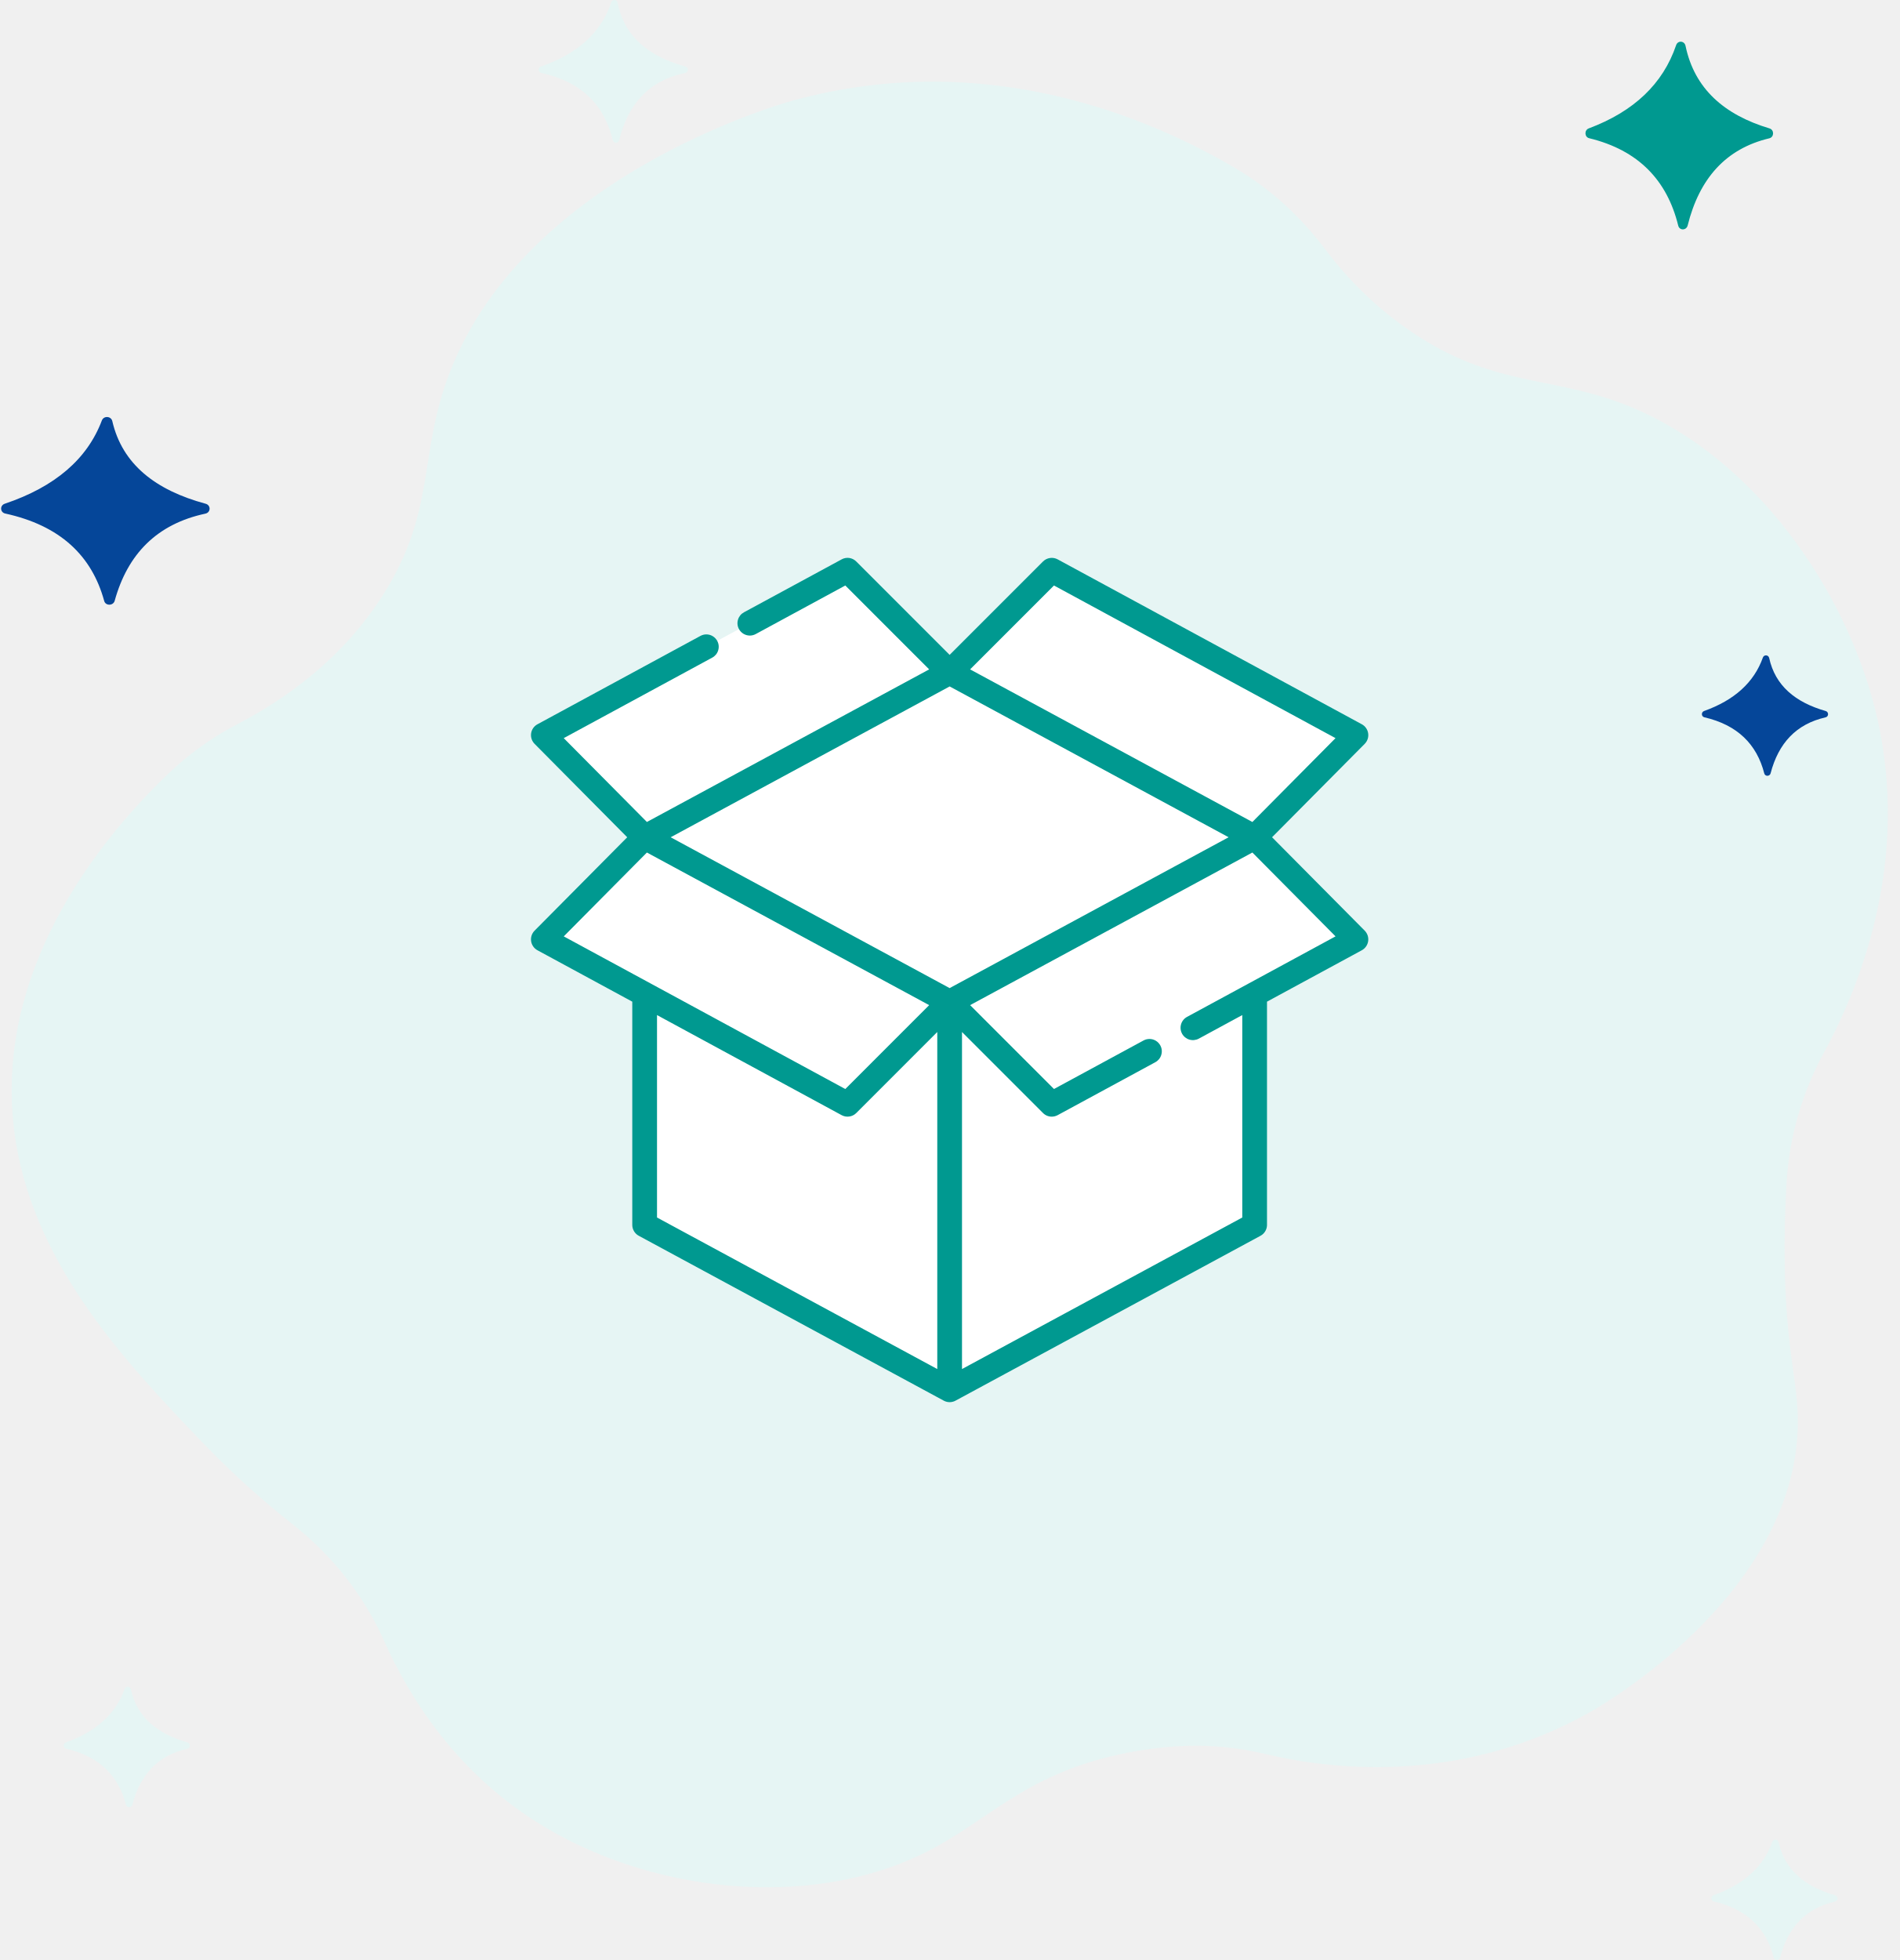
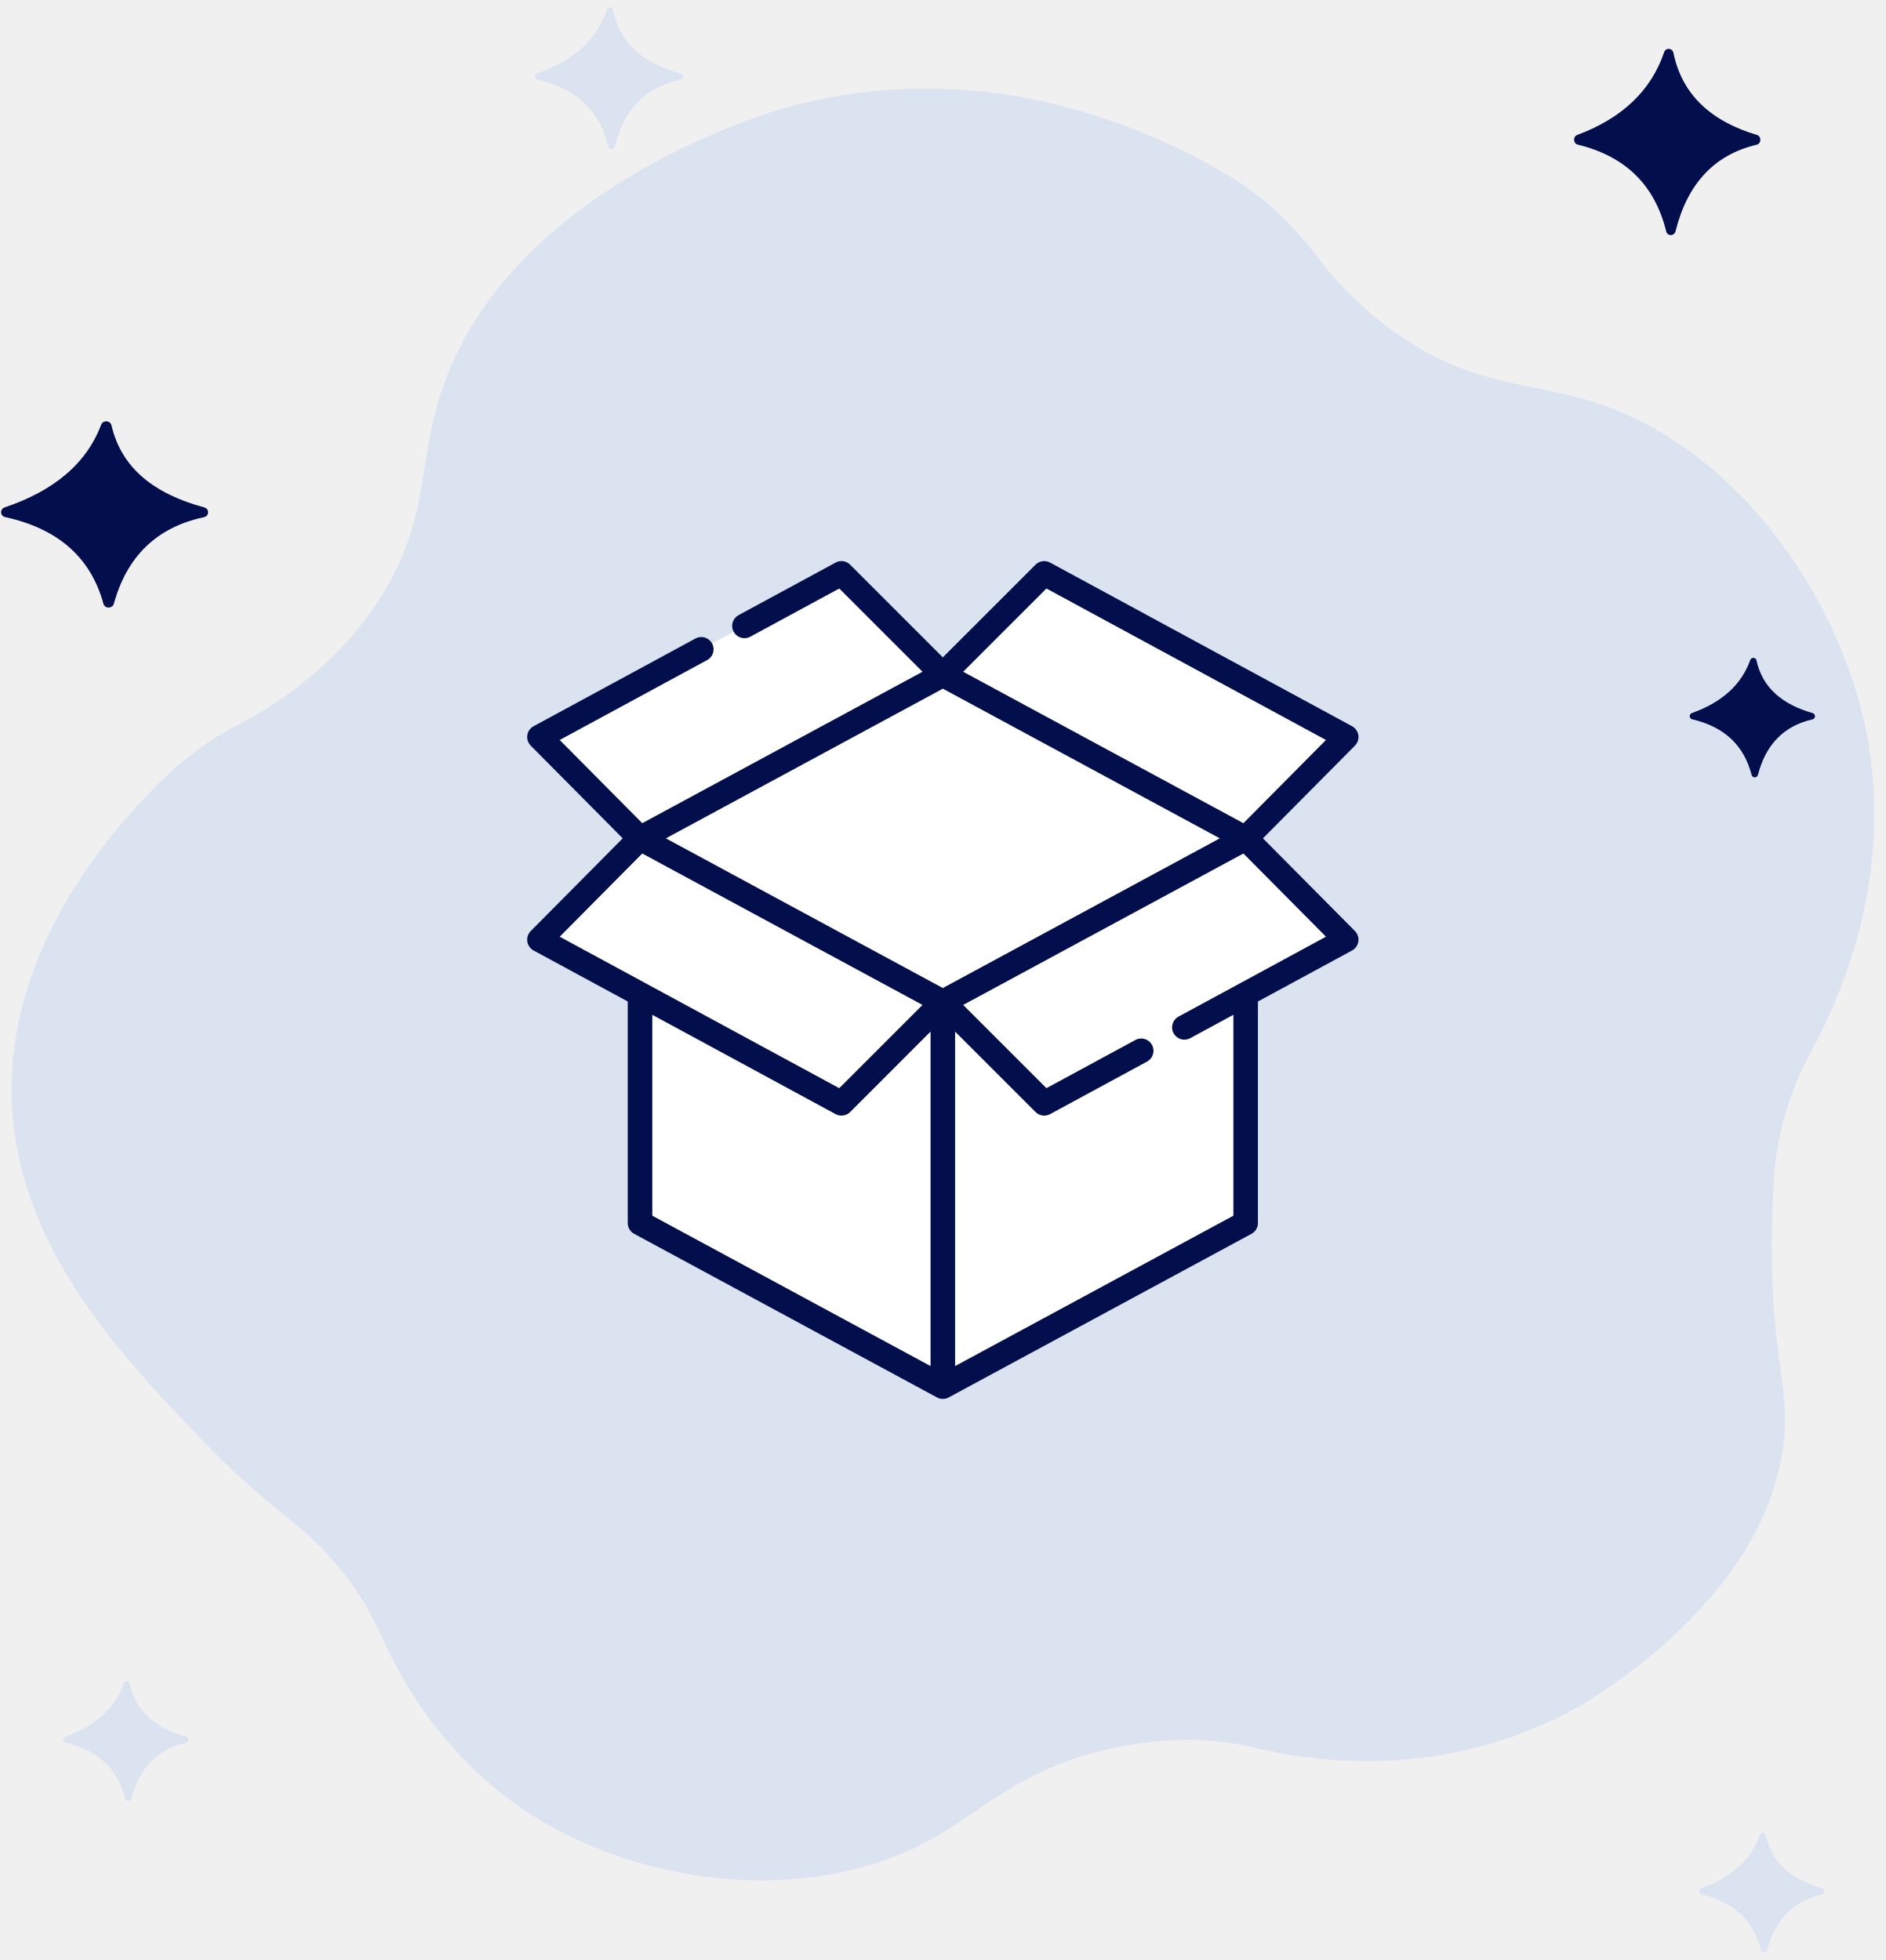
- <svg xmlns="http://www.w3.org/2000/svg" width="126" height="130" viewBox="0 0 126 130" fill="none">
-   <path d="M13.419 95.66C8.229 90.242 1.55 83.269 0.836 73.947C0.042 63.587 6.996 55.311 11.137 51.343C12.504 50.032 14.046 48.919 15.725 48.044C18.938 46.369 22.788 43.67 25.507 39.305C28.838 33.956 27.809 30.376 29.646 25.217C34.396 11.875 51.551 6.955 52.661 6.653C65.439 3.171 76.291 7.801 82.023 11.197C84.308 12.552 86.279 14.37 87.879 16.491C89.253 18.312 91.15 20.341 93.723 22.067C98.972 25.59 102.694 24.942 107.466 26.709C115.83 29.804 121.95 38.288 124.189 46.267C127.028 56.388 123.496 65.242 120.996 69.824C119.552 72.471 118.706 75.399 118.526 78.41C118.45 79.681 118.399 81.073 118.394 82.566C118.364 90.146 119.524 91.886 119.222 95.495C118.334 106.1 106.487 112.992 105.479 113.561C96.655 118.541 87.846 117.268 84.004 116.349C82.094 115.892 80.13 115.699 78.169 115.821C76.954 115.896 75.612 116.064 74.186 116.379C67.912 117.766 65.512 120.794 61.436 122.843C53.754 126.707 43.101 125.59 35.607 120.854C30.185 117.428 27.145 112.567 25.477 108.826C24.129 105.804 22.046 103.175 19.448 101.129C17.563 99.645 15.504 97.836 13.419 95.66Z" fill="#E6F5F4" />
-   <path d="M40.653 9.301C40.092 6.956 38.567 5.418 35.903 4.835C35.688 4.787 35.668 4.488 35.877 4.416C38.328 3.57 39.887 2.148 40.554 0.148C40.625 -0.066 40.93 -0.042 40.974 0.18C41.412 2.414 43.019 3.742 45.473 4.413C45.697 4.474 45.686 4.79 45.458 4.838C43.085 5.33 41.672 6.868 41.076 9.297C41.022 9.519 40.706 9.524 40.653 9.301Z" fill="#E6F5F4" />
-   <path d="M6.912 39.858C6.089 36.846 3.977 34.854 0.348 34.061C-0.002 33.984 -0.02 33.524 0.318 33.41C3.646 32.29 5.792 30.449 6.757 27.889C6.881 27.562 7.372 27.592 7.45 27.932C8.11 30.785 10.31 32.512 13.641 33.411C14 33.508 13.989 33.989 13.626 34.068C10.412 34.754 8.467 36.743 7.608 39.848C7.514 40.186 7.004 40.196 6.912 39.858Z" fill="#054699" />
-   <path d="M111.335 14.964C110.594 11.953 108.693 9.961 105.427 9.167C105.113 9.091 105.096 8.63 105.4 8.516C108.395 7.396 110.327 5.556 111.196 2.996C111.307 2.668 111.748 2.699 111.819 3.039C112.413 5.892 114.393 7.618 117.391 8.517C117.714 8.614 117.704 9.096 117.377 9.174C114.485 9.86 112.734 11.85 111.961 14.954C111.876 15.292 111.418 15.303 111.335 14.964Z" fill="#009990" />
-   <path d="M117.043 51.296C116.545 49.363 115.267 48.085 113.07 47.576C112.859 47.526 112.848 47.231 113.052 47.158C115.066 46.439 116.366 45.258 116.95 43.616C117.024 43.405 117.321 43.425 117.369 43.643C117.768 45.474 119.1 46.582 121.116 47.159C121.333 47.221 121.327 47.53 121.107 47.58C119.162 48.02 117.984 49.297 117.464 51.289C117.407 51.506 117.099 51.513 117.043 51.296Z" fill="#054699" />
-   <path d="M117.672 129.841C117.174 127.908 115.895 126.63 113.699 126.121C113.488 126.072 113.476 125.776 113.681 125.703C115.695 124.984 116.994 123.803 117.578 122.161C117.653 121.95 117.95 121.97 117.997 122.188C118.397 124.019 119.728 125.127 121.744 125.704C121.961 125.766 121.955 126.075 121.735 126.125C119.79 126.566 118.613 127.842 118.093 129.834C118.036 130.051 117.728 130.058 117.672 129.841Z" fill="#E6F5F4" />
-   <path d="M8.36 119.705C7.862 117.773 6.583 116.495 4.387 115.985C4.176 115.936 4.164 115.641 4.369 115.568C6.383 114.849 7.682 113.668 8.266 112.025C8.341 111.815 8.638 111.835 8.685 112.053C9.085 113.884 10.416 114.992 12.432 115.568C12.649 115.631 12.643 115.94 12.423 115.99C10.478 116.43 9.301 117.707 8.781 119.699C8.724 119.915 8.415 119.922 8.36 119.705Z" fill="#E6F5F4" />
-   <g clip-path="url(#clip0_9632_12573)">
-     <g clip-path="url(#clip1_9632_12573)">
-       <g clip-path="url(#clip2_9632_12573)">
-         <path d="M63 44.596L42.769 55.532L42.766 55.531L42.765 55.532L36.046 48.759L56.226 37.821L63 44.596Z" fill="white" />
-         <path d="M89.954 48.759L83.235 55.532L83.234 55.531L83.232 55.532L63 44.596L69.775 37.821L89.954 48.759Z" fill="white" />
-         <path d="M63 66.469V92.18L42.766 81.242V55.532L63 66.469Z" fill="white" />
-         <path d="M83.234 55.532V81.242L63 92.18V66.469L83.234 55.532Z" fill="white" />
-         <path d="M79.953 57.306V83.016L83.234 81.242V55.532L79.953 57.306Z" fill="white" />
-         <path d="M83.235 55.532L89.954 62.306L83.234 65.948L69.775 73.243L63 66.469L83.232 55.532L83.234 55.533L83.235 55.532Z" fill="white" />
-         <path d="M83.235 55.532L89.954 62.306L83.234 65.948L69.775 73.243L63 66.469L83.232 55.532L83.234 55.533L83.235 55.532Z" fill="white" />
-         <path d="M80.398 57.064L87.12 63.842L89.954 62.306L83.235 55.532L83.234 55.533L83.232 55.532L80.398 57.064Z" fill="white" />
-         <path d="M63 66.469L56.226 73.243L42.766 65.948L36.046 62.306L42.765 55.532L42.766 55.533L42.769 55.532L63 66.469Z" fill="white" />
-         <path d="M83.232 55.532L63 66.469L42.768 55.532L63 44.596L83.232 55.532Z" fill="white" />
-         <path d="M84.39 55.532L90.536 49.337C90.626 49.246 90.693 49.136 90.733 49.015C90.773 48.894 90.784 48.765 90.765 48.639C90.747 48.513 90.699 48.393 90.626 48.289C90.553 48.184 90.457 48.098 90.345 48.038L70.165 37.1C70.01 37.016 69.832 36.984 69.657 37.01C69.482 37.035 69.32 37.116 69.195 37.241L63 43.436L56.805 37.242C56.681 37.116 56.519 37.034 56.344 37.008C56.169 36.983 55.99 37.015 55.835 37.101L49.354 40.612C49.259 40.664 49.175 40.733 49.107 40.817C49.04 40.901 48.989 40.997 48.959 41.1C48.896 41.31 48.919 41.532 49.023 41.725C49.094 41.855 49.198 41.963 49.325 42.039C49.452 42.114 49.597 42.155 49.745 42.155C49.881 42.155 50.016 42.12 50.136 42.055L56.078 38.834L61.642 44.398L42.916 54.519L37.399 48.958L47.25 43.618C47.346 43.568 47.429 43.498 47.498 43.415C47.566 43.331 47.616 43.235 47.646 43.132C47.709 42.922 47.686 42.7 47.581 42.507C47.51 42.377 47.406 42.269 47.279 42.193C47.153 42.117 47.008 42.077 46.86 42.077C46.724 42.077 46.59 42.112 46.469 42.177L35.656 48.038C35.544 48.099 35.447 48.184 35.374 48.289C35.301 48.393 35.253 48.513 35.235 48.639C35.217 48.766 35.228 48.894 35.268 49.015C35.307 49.136 35.375 49.246 35.464 49.336L41.61 55.533L35.464 61.728C35.374 61.819 35.307 61.929 35.267 62.05C35.227 62.171 35.216 62.3 35.235 62.426C35.253 62.552 35.301 62.672 35.374 62.776C35.447 62.881 35.544 62.967 35.656 63.028L41.946 66.437V81.24C41.946 81.269 41.947 81.297 41.95 81.325C41.951 81.337 41.954 81.348 41.955 81.36C41.957 81.374 41.959 81.389 41.962 81.403C41.965 81.421 41.97 81.438 41.975 81.455C41.977 81.463 41.978 81.471 41.981 81.479C41.986 81.497 41.993 81.514 41.999 81.531C42.002 81.539 42.005 81.547 42.008 81.554C42.014 81.57 42.021 81.585 42.029 81.6C42.033 81.609 42.037 81.618 42.042 81.627C42.048 81.639 42.056 81.651 42.063 81.663C42.069 81.674 42.076 81.686 42.083 81.697C42.089 81.706 42.096 81.714 42.102 81.723C42.112 81.736 42.121 81.749 42.131 81.761C42.137 81.768 42.143 81.775 42.149 81.781C42.16 81.795 42.172 81.808 42.184 81.821C42.191 81.827 42.198 81.833 42.205 81.839C42.217 81.851 42.229 81.863 42.242 81.874C42.255 81.885 42.269 81.894 42.282 81.904C42.29 81.91 42.297 81.916 42.306 81.921C42.329 81.937 42.353 81.952 42.379 81.966L62.606 92.899C62.635 92.915 62.665 92.929 62.697 92.942C62.703 92.944 62.71 92.947 62.717 92.949C62.74 92.957 62.763 92.965 62.787 92.971C62.795 92.973 62.803 92.976 62.812 92.978C62.835 92.983 62.858 92.987 62.882 92.991C62.89 92.992 62.898 92.993 62.906 92.994C62.937 92.998 62.968 93 63 93C63.032 93 63.063 92.998 63.094 92.994C63.102 92.993 63.11 92.992 63.118 92.991C63.15 92.986 63.182 92.98 63.213 92.971C63.237 92.965 63.26 92.957 63.283 92.949C63.29 92.947 63.297 92.944 63.303 92.942C63.334 92.929 63.365 92.915 63.394 92.899L83.621 81.966C83.646 81.952 83.671 81.937 83.694 81.921C83.702 81.916 83.71 81.909 83.718 81.904C83.731 81.894 83.745 81.884 83.757 81.874C83.77 81.863 83.783 81.851 83.795 81.839C83.802 81.833 83.809 81.827 83.816 81.821C83.828 81.808 83.84 81.795 83.851 81.781C83.857 81.775 83.863 81.768 83.869 81.761C83.879 81.749 83.888 81.736 83.897 81.723C83.904 81.714 83.91 81.706 83.916 81.697C83.924 81.686 83.93 81.674 83.937 81.663C83.944 81.651 83.951 81.639 83.958 81.627C83.963 81.618 83.967 81.609 83.971 81.6C83.978 81.585 83.986 81.57 83.992 81.554C83.995 81.547 83.998 81.539 84.001 81.531C84.007 81.514 84.013 81.497 84.019 81.479C84.021 81.471 84.023 81.463 84.025 81.455C84.03 81.438 84.034 81.421 84.038 81.403C84.041 81.389 84.042 81.374 84.044 81.36C84.046 81.348 84.049 81.337 84.05 81.325C84.052 81.297 84.054 81.268 84.054 81.24V66.437L90.344 63.028C90.456 62.967 90.552 62.881 90.625 62.776C90.698 62.672 90.746 62.552 90.765 62.426C90.783 62.3 90.772 62.171 90.733 62.05C90.693 61.929 90.626 61.819 90.537 61.728L84.39 55.532ZM69.922 38.834L88.6 48.958L83.084 54.52L64.358 44.398L69.922 38.834ZM63.001 45.529L81.507 55.532L63 65.537L44.493 55.533L63.001 45.529ZM42.916 56.545L61.642 66.667L56.078 72.231L43.161 65.229L43.154 65.225L37.4 62.107L42.916 56.545ZM55.835 73.965C55.99 74.049 56.169 74.081 56.344 74.055C56.519 74.03 56.681 73.949 56.806 73.824L62.18 68.449V90.804L43.587 80.753V67.326L55.835 73.965ZM82.85 65.224C82.845 65.226 82.841 65.228 82.837 65.231L78.75 67.446C78.655 67.497 78.571 67.566 78.503 67.65C78.435 67.734 78.384 67.83 78.354 67.934C78.323 68.037 78.313 68.145 78.324 68.253C78.335 68.36 78.367 68.464 78.418 68.559C78.522 68.75 78.698 68.892 78.906 68.954C79.115 69.015 79.339 68.992 79.531 68.889L82.414 67.326V80.754L63.82 90.804V68.449L69.195 73.824C69.271 73.9 69.361 73.961 69.461 74.002C69.56 74.043 69.667 74.064 69.775 74.064C69.91 74.064 70.045 74.029 70.165 73.965L76.647 70.452C76.741 70.401 76.825 70.331 76.893 70.248C76.961 70.164 77.011 70.067 77.041 69.964C77.104 69.754 77.081 69.533 76.977 69.341C76.906 69.21 76.802 69.102 76.675 69.026C76.547 68.95 76.402 68.91 76.254 68.911C76.119 68.911 75.984 68.945 75.865 69.01L69.922 72.23L64.359 66.667L83.084 56.545L88.601 62.106L82.85 65.224Z" fill="#009990" />
+ <svg xmlns="http://www.w3.org/2000/svg" width="126" height="131" viewBox="0 0 126 131" fill="none">
+   <path d="M13.419 96.16C8.229 90.741 1.55 83.769 0.836 74.446C0.042 64.086 6.996 55.81 11.137 51.842C12.504 50.532 14.046 49.419 15.725 48.544C18.938 46.868 22.788 44.17 25.507 39.805C28.838 34.456 27.809 30.875 29.646 25.716C34.396 12.374 51.551 7.455 52.661 7.152C65.439 3.671 76.291 8.3 82.023 11.697C84.308 13.051 86.279 14.869 87.879 16.991C89.253 18.812 91.15 20.841 93.723 22.567C98.972 26.089 102.694 25.442 107.466 27.208C115.83 30.303 121.95 38.787 124.189 46.766C127.028 56.887 123.496 65.741 120.996 70.324C119.552 72.971 118.706 75.899 118.526 78.909C118.45 80.18 118.399 81.573 118.394 83.066C118.364 90.646 119.524 92.385 119.222 95.994C118.334 106.599 106.487 113.492 105.479 114.061C96.655 119.041 87.846 117.768 84.004 116.849C82.094 116.392 80.13 116.198 78.169 116.32C76.954 116.396 75.612 116.563 74.186 116.879C67.912 118.266 65.512 121.294 61.436 123.343C53.754 127.206 43.101 126.09 35.607 121.354C30.185 117.927 27.145 113.066 25.477 109.325C24.129 106.303 22.046 103.675 19.448 101.628C17.563 100.145 15.504 98.336 13.419 96.16Z" fill="#1570EF" fill-opacity="0.1" />
+   <path d="M40.653 9.801C40.092 7.456 38.567 5.918 35.903 5.335C35.687 5.287 35.668 4.988 35.877 4.916C38.328 4.07 39.886 2.648 40.553 0.648C40.625 0.434 40.93 0.458 40.973 0.68C41.412 2.914 43.018 4.242 45.473 4.913C45.697 4.974 45.685 5.29 45.458 5.338C43.085 5.83 41.671 7.368 41.076 9.797C41.021 10.019 40.706 10.024 40.653 9.801Z" fill="#1570EF" fill-opacity="0.1" />
+   <path d="M6.912 40.358C6.089 37.346 3.976 35.355 0.347 34.561C-0.002 34.485 -0.02 34.024 0.317 33.91C3.645 32.79 5.792 30.95 6.757 28.39C6.881 28.062 7.371 28.093 7.45 28.433C8.11 31.286 10.31 33.012 13.641 33.911C14 34.008 13.989 34.49 13.626 34.568C10.412 35.254 8.467 37.244 7.608 40.349C7.513 40.686 7.004 40.697 6.912 40.358Z" fill="#020F4C" />
+   <path d="M111.334 15.464C110.594 12.452 108.692 10.46 105.426 9.667C105.112 9.59 105.095 9.13 105.399 9.016C108.394 7.896 110.326 6.055 111.195 3.495C111.306 3.168 111.748 3.198 111.819 3.538C112.412 6.391 114.393 8.118 117.391 9.017C117.713 9.114 117.704 9.595 117.377 9.673C114.484 10.36 112.734 12.349 111.96 15.454C111.876 15.791 111.417 15.802 111.334 15.464Z" fill="#020F4C" />
+   <path d="M117.043 51.796C116.545 49.864 115.267 48.585 113.07 48.076C112.859 48.027 112.848 47.731 113.052 47.659C115.066 46.94 116.366 45.759 116.95 44.116C117.024 43.906 117.321 43.925 117.369 44.144C117.768 45.975 119.1 47.082 121.116 47.659C121.333 47.721 121.327 48.031 121.107 48.081C119.162 48.521 117.984 49.797 117.464 51.79C117.407 52.006 117.099 52.013 117.043 51.796Z" fill="#020F4C" />
+   <path d="M117.671 130.341C117.173 128.409 115.895 127.13 113.698 126.621C113.487 126.572 113.476 126.277 113.68 126.204C115.694 125.485 116.994 124.304 117.578 122.661C117.652 122.451 117.949 122.471 117.997 122.689C118.396 124.52 119.728 125.627 121.744 126.204C121.961 126.266 121.955 126.576 121.734 126.626C119.79 127.066 118.612 128.343 118.092 130.335C118.035 130.551 117.727 130.558 117.671 130.341Z" fill="#1570EF" fill-opacity="0.1" />
+   <path d="M8.36 120.204C7.862 118.272 6.583 116.994 4.387 116.484C4.176 116.435 4.164 116.14 4.369 116.067C6.383 115.348 7.682 114.167 8.266 112.524C8.341 112.314 8.638 112.334 8.685 112.552C9.085 114.383 10.416 115.491 12.432 116.067C12.649 116.13 12.643 116.439 12.423 116.489C10.478 116.929 9.301 118.206 8.781 120.198C8.724 120.414 8.415 120.421 8.36 120.204Z" fill="#1570EF" fill-opacity="0.1" />
+   <g clip-path="url(#clip0_156_14532)">
+     <g clip-path="url(#clip1_156_14532)">
+       <g clip-path="url(#clip2_156_14532)">
+         <path d="M63 45.097L42.769 56.033L42.766 56.032L42.765 56.033L36.046 49.26L56.226 38.322L63 45.097Z" fill="white" />
+         <path d="M89.954 49.26L83.235 56.033L83.234 56.032L83.232 56.033L63 45.097L69.775 38.322L89.954 49.26Z" fill="white" />
+         <path d="M63 66.969V92.68L42.766 81.743V56.033L63 66.969Z" fill="white" />
+         <path d="M83.234 56.033V81.743L63 92.68V66.969L83.234 56.033Z" fill="white" />
+         <path d="M79.953 57.807V83.517L83.234 81.743V56.033L79.953 57.807Z" fill="white" />
+         <path d="M83.235 56.033L89.954 62.807L83.234 66.449L69.775 73.744L63 66.969L83.232 56.033L83.234 56.034L83.235 56.033Z" fill="white" />
+         <path d="M83.235 56.033L89.954 62.807L83.234 66.449L69.775 73.744L63 66.969L83.232 56.033L83.234 56.034L83.235 56.033Z" fill="white" />
+         <path d="M80.398 57.565L87.12 64.343L89.954 62.807L83.235 56.033L83.234 56.034L83.232 56.033L80.398 57.565Z" fill="white" />
+         <path d="M63 66.969L56.226 73.744L42.766 66.449L36.046 62.807L42.765 56.033L42.766 56.034L42.769 56.033L63 66.969Z" fill="white" />
+         <path d="M83.232 56.032L63 66.968L42.768 56.032L63 45.096L83.232 56.032Z" fill="white" />
+         <path d="M84.39 56.032L90.536 49.837C90.626 49.746 90.693 49.636 90.733 49.515C90.773 49.394 90.784 49.265 90.765 49.139C90.747 49.013 90.699 48.893 90.626 48.789C90.553 48.684 90.457 48.598 90.345 48.538L70.165 37.6C70.01 37.516 69.832 37.484 69.657 37.51C69.482 37.535 69.32 37.616 69.195 37.741L63 43.936L56.805 37.742C56.681 37.616 56.519 37.534 56.344 37.508C56.169 37.483 55.99 37.515 55.835 37.601L49.354 41.112C49.259 41.164 49.175 41.233 49.107 41.317C49.04 41.401 48.989 41.497 48.959 41.6C48.896 41.81 48.919 42.032 49.023 42.225C49.094 42.355 49.198 42.463 49.325 42.539C49.452 42.614 49.597 42.655 49.745 42.655C49.881 42.655 50.016 42.62 50.136 42.555L56.078 39.334L61.642 44.898L42.916 55.019L37.399 49.458L47.25 44.118C47.346 44.068 47.429 43.998 47.498 43.915C47.566 43.831 47.616 43.735 47.646 43.632C47.709 43.422 47.686 43.2 47.581 43.007C47.51 42.877 47.406 42.769 47.279 42.693C47.153 42.617 47.008 42.577 46.86 42.577C46.724 42.577 46.59 42.612 46.469 42.677L35.656 48.538C35.544 48.599 35.447 48.684 35.374 48.789C35.301 48.893 35.253 49.013 35.235 49.139C35.217 49.266 35.228 49.394 35.268 49.515C35.307 49.636 35.375 49.746 35.464 49.836L41.61 56.033L35.464 62.228C35.374 62.319 35.307 62.429 35.267 62.55C35.227 62.671 35.216 62.8 35.235 62.926C35.253 63.052 35.301 63.172 35.374 63.276C35.447 63.381 35.544 63.467 35.656 63.528L41.946 66.937V81.74C41.946 81.769 41.947 81.797 41.95 81.825C41.951 81.837 41.954 81.848 41.955 81.86C41.957 81.874 41.959 81.889 41.962 81.903C41.965 81.921 41.97 81.938 41.975 81.955C41.977 81.963 41.978 81.971 41.981 81.979C41.986 81.997 41.993 82.014 41.999 82.031C42.002 82.039 42.005 82.047 42.008 82.054C42.014 82.07 42.021 82.085 42.029 82.1C42.033 82.109 42.037 82.118 42.042 82.127C42.048 82.139 42.056 82.151 42.063 82.163C42.069 82.174 42.076 82.186 42.083 82.197C42.089 82.206 42.096 82.214 42.102 82.223C42.112 82.236 42.121 82.249 42.131 82.261C42.137 82.268 42.143 82.275 42.149 82.281C42.16 82.295 42.172 82.308 42.184 82.321C42.191 82.327 42.198 82.333 42.205 82.339C42.217 82.351 42.229 82.363 42.242 82.374C42.255 82.385 42.269 82.394 42.282 82.404C42.29 82.41 42.297 82.416 42.306 82.421C42.329 82.437 42.353 82.452 42.379 82.466L62.606 93.399C62.635 93.415 62.665 93.429 62.697 93.442C62.703 93.444 62.71 93.447 62.717 93.449C62.74 93.457 62.763 93.465 62.787 93.471C62.795 93.473 62.803 93.476 62.812 93.478C62.835 93.483 62.858 93.487 62.882 93.491C62.89 93.492 62.898 93.493 62.906 93.494C62.937 93.498 62.968 93.5 63 93.5C63.032 93.5 63.063 93.498 63.094 93.494C63.102 93.493 63.11 93.492 63.118 93.491C63.15 93.486 63.182 93.48 63.213 93.471C63.237 93.465 63.26 93.457 63.283 93.449C63.29 93.447 63.297 93.444 63.303 93.442C63.334 93.429 63.365 93.415 63.394 93.399L83.621 82.466C83.646 82.452 83.671 82.437 83.694 82.421C83.702 82.416 83.71 82.409 83.718 82.404C83.731 82.394 83.745 82.384 83.757 82.374C83.77 82.363 83.783 82.351 83.795 82.339C83.802 82.333 83.809 82.327 83.816 82.321C83.828 82.308 83.84 82.295 83.851 82.281C83.857 82.275 83.863 82.268 83.869 82.261C83.879 82.249 83.888 82.236 83.897 82.223C83.904 82.214 83.91 82.206 83.916 82.197C83.924 82.186 83.93 82.174 83.937 82.163C83.944 82.151 83.951 82.139 83.958 82.127C83.963 82.118 83.967 82.109 83.971 82.1C83.978 82.085 83.986 82.07 83.992 82.054C83.995 82.047 83.998 82.039 84.001 82.031C84.007 82.014 84.013 81.997 84.019 81.979C84.021 81.971 84.023 81.963 84.025 81.955C84.03 81.938 84.034 81.921 84.038 81.903C84.041 81.889 84.042 81.874 84.044 81.86C84.046 81.848 84.049 81.837 84.05 81.825C84.052 81.797 84.054 81.768 84.054 81.74V66.937L90.344 63.528C90.456 63.467 90.552 63.381 90.625 63.276C90.698 63.172 90.746 63.052 90.765 62.926C90.783 62.8 90.772 62.671 90.733 62.55C90.693 62.429 90.626 62.319 90.537 62.228L84.39 56.032ZM69.922 39.334L88.6 49.458L83.084 55.02L64.358 44.898L69.922 39.334ZM63.001 46.029L81.507 56.032L63 66.037L44.493 56.033L63.001 46.029ZM42.916 57.045L61.642 67.167L56.078 72.731L43.161 65.729L43.154 65.725L37.4 62.607L42.916 57.045ZM55.835 74.465C55.99 74.549 56.169 74.581 56.344 74.555C56.519 74.53 56.681 74.449 56.806 74.324L62.18 68.949V91.304L43.587 81.253V67.826L55.835 74.465ZM82.85 65.724C82.845 65.726 82.841 65.728 82.837 65.731L78.75 67.946C78.655 67.997 78.571 68.066 78.503 68.15C78.435 68.234 78.384 68.33 78.354 68.434C78.323 68.537 78.313 68.645 78.324 68.753C78.335 68.86 78.367 68.964 78.418 69.059C78.522 69.25 78.698 69.392 78.906 69.454C79.115 69.515 79.339 69.492 79.531 69.389L82.414 67.826V81.254L63.82 91.304V68.949L69.195 74.324C69.271 74.4 69.361 74.461 69.461 74.502C69.56 74.543 69.667 74.564 69.775 74.564C69.91 74.564 70.045 74.529 70.165 74.465L76.647 70.952C76.741 70.901 76.825 70.831 76.893 70.748C76.961 70.664 77.011 70.567 77.041 70.464C77.104 70.254 77.081 70.033 76.977 69.841C76.906 69.71 76.802 69.602 76.675 69.526C76.547 69.45 76.402 69.41 76.254 69.411C76.119 69.411 75.984 69.445 75.865 69.51L69.922 72.73L64.359 67.167L83.084 57.045L88.601 62.606L82.85 65.724Z" fill="#020F4C" />
      </g>
    </g>
  </g>
  <defs>
-     <clipPath id="clip0_9632_12573">
-       <rect width="56" height="56" fill="white" transform="translate(35 37)" />
+     <clipPath id="clip0_156_14532">
+       <rect width="56" height="56" fill="white" transform="translate(35 37.5)" />
    </clipPath>
-     <clipPath id="clip1_9632_12573">
-       <rect width="56" height="56" fill="white" transform="translate(35 37)" />
+     <clipPath id="clip1_156_14532">
+       <rect width="56" height="56" fill="white" transform="translate(35 37.5)" />
    </clipPath>
-     <clipPath id="clip2_9632_12573">
-       <rect width="56" height="56" fill="white" transform="translate(35 37)" />
+     <clipPath id="clip2_156_14532">
+       <rect width="56" height="56" fill="white" transform="translate(35 37.5)" />
    </clipPath>
  </defs>
</svg>
